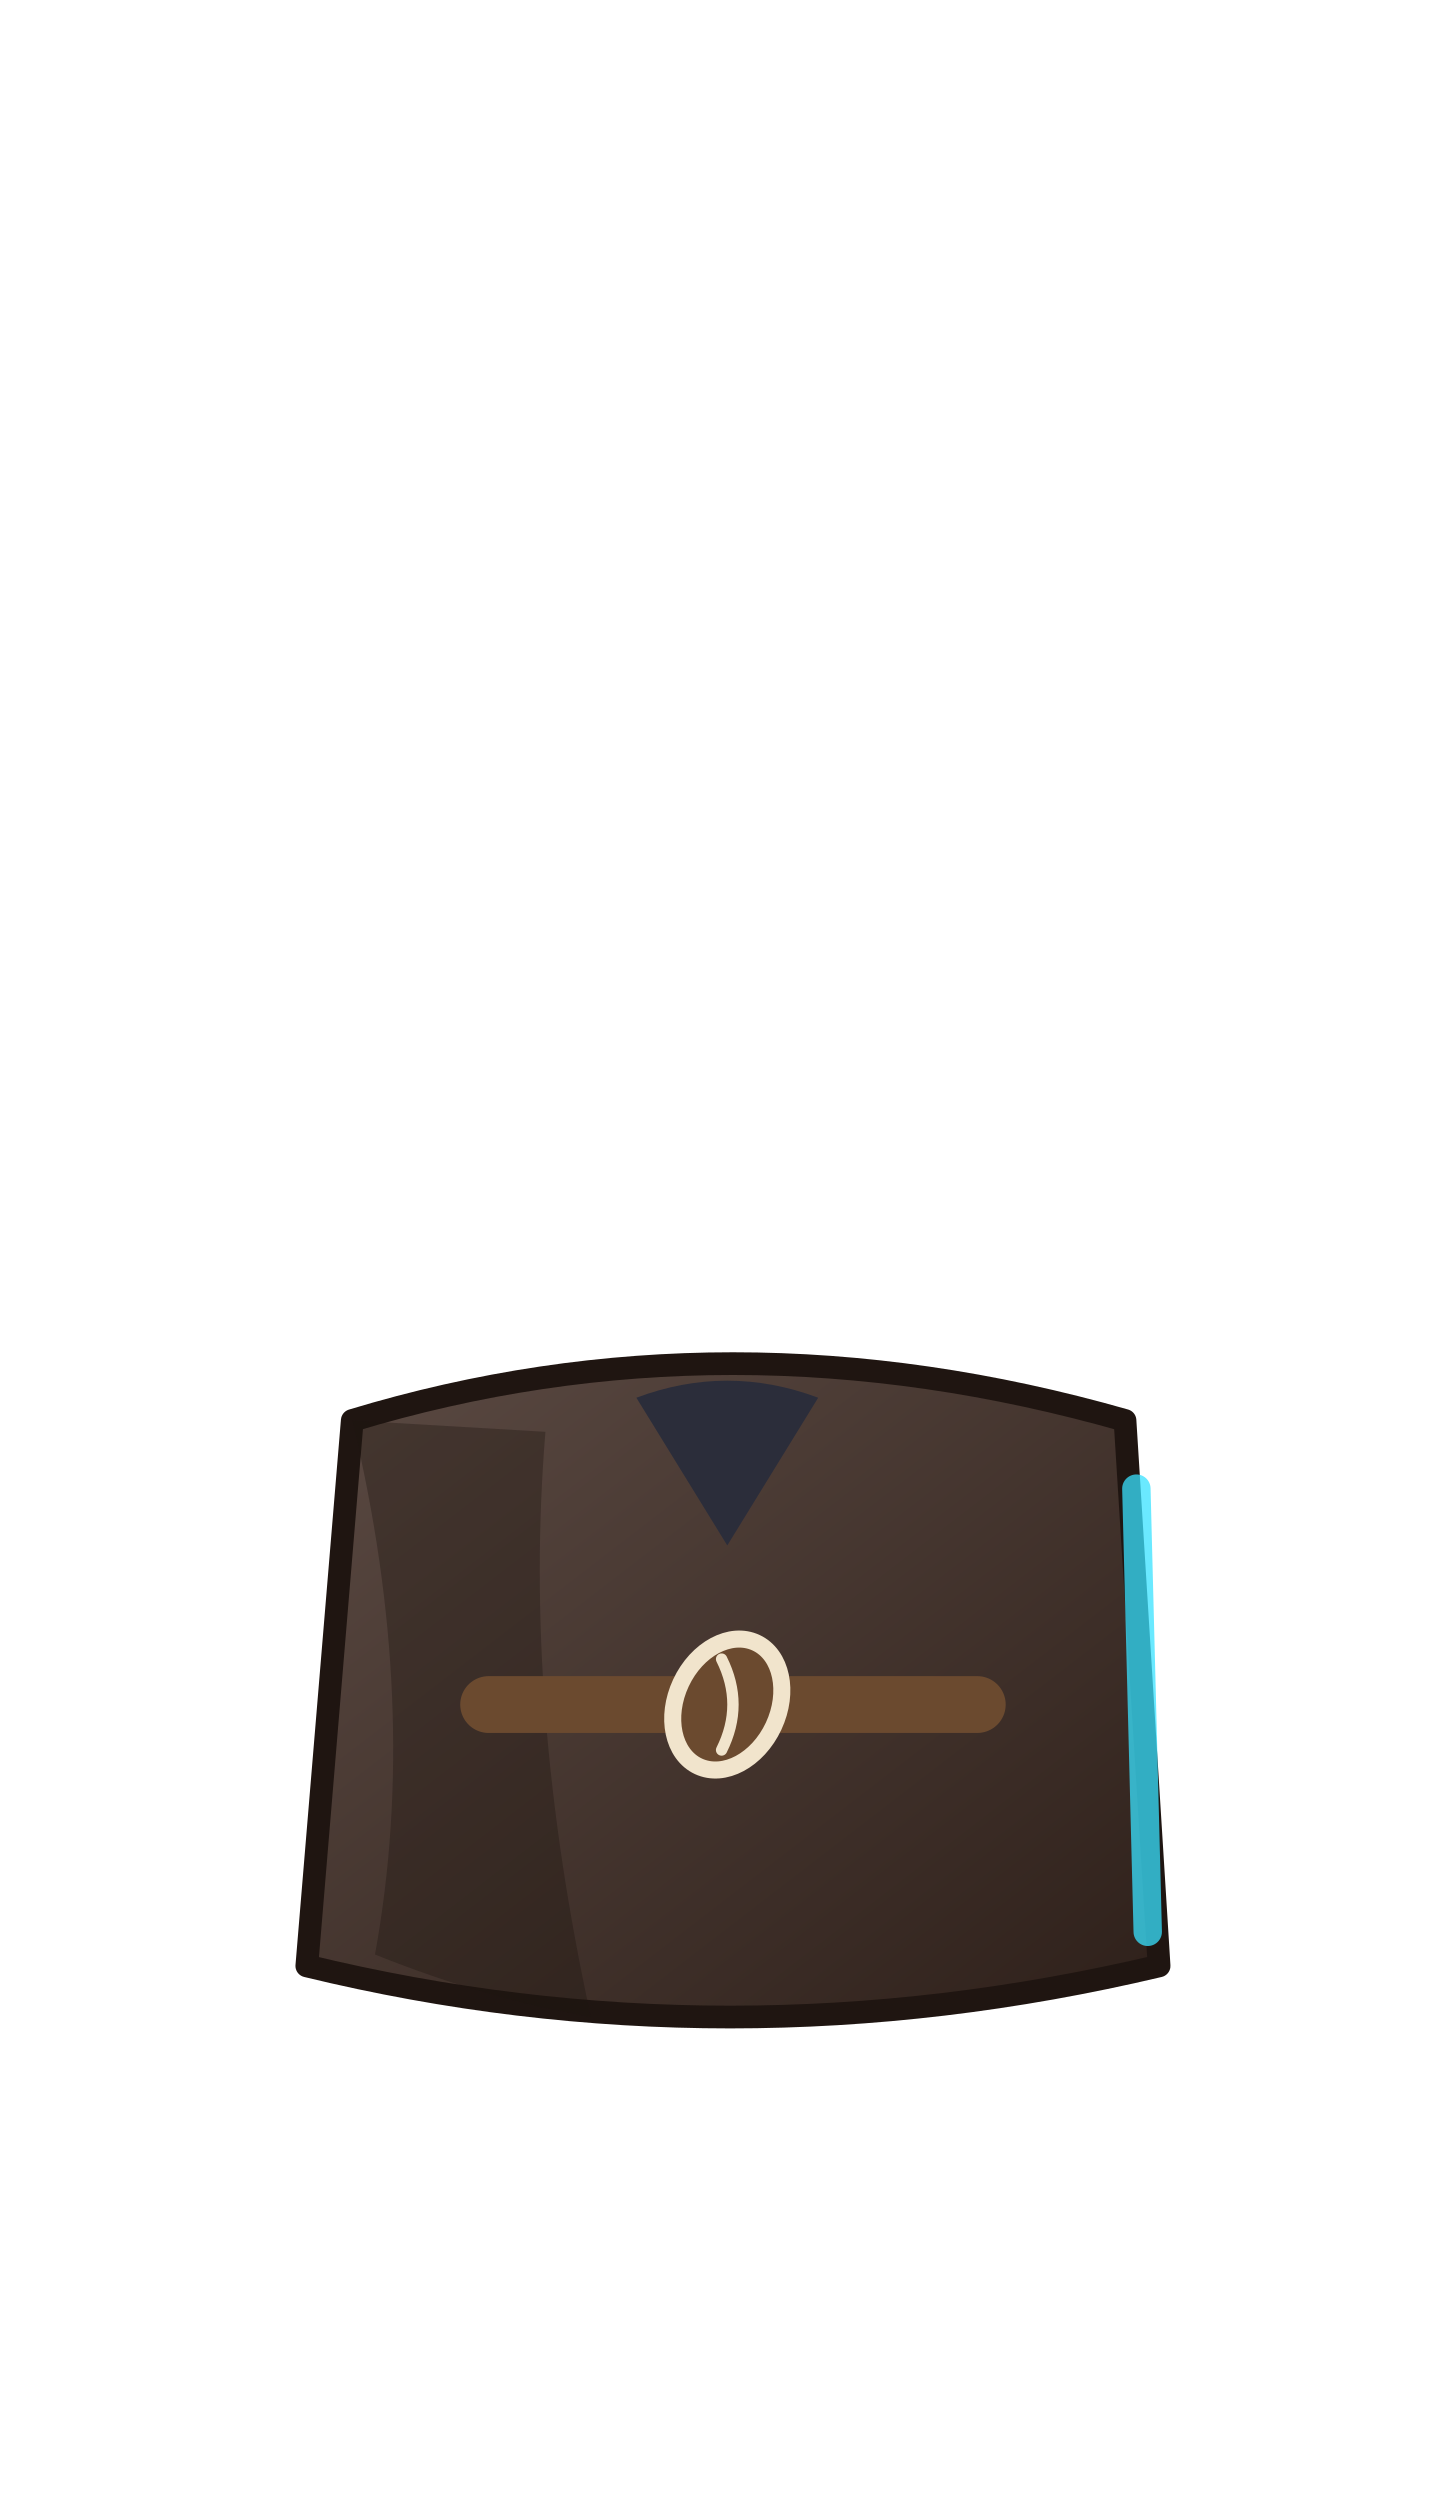
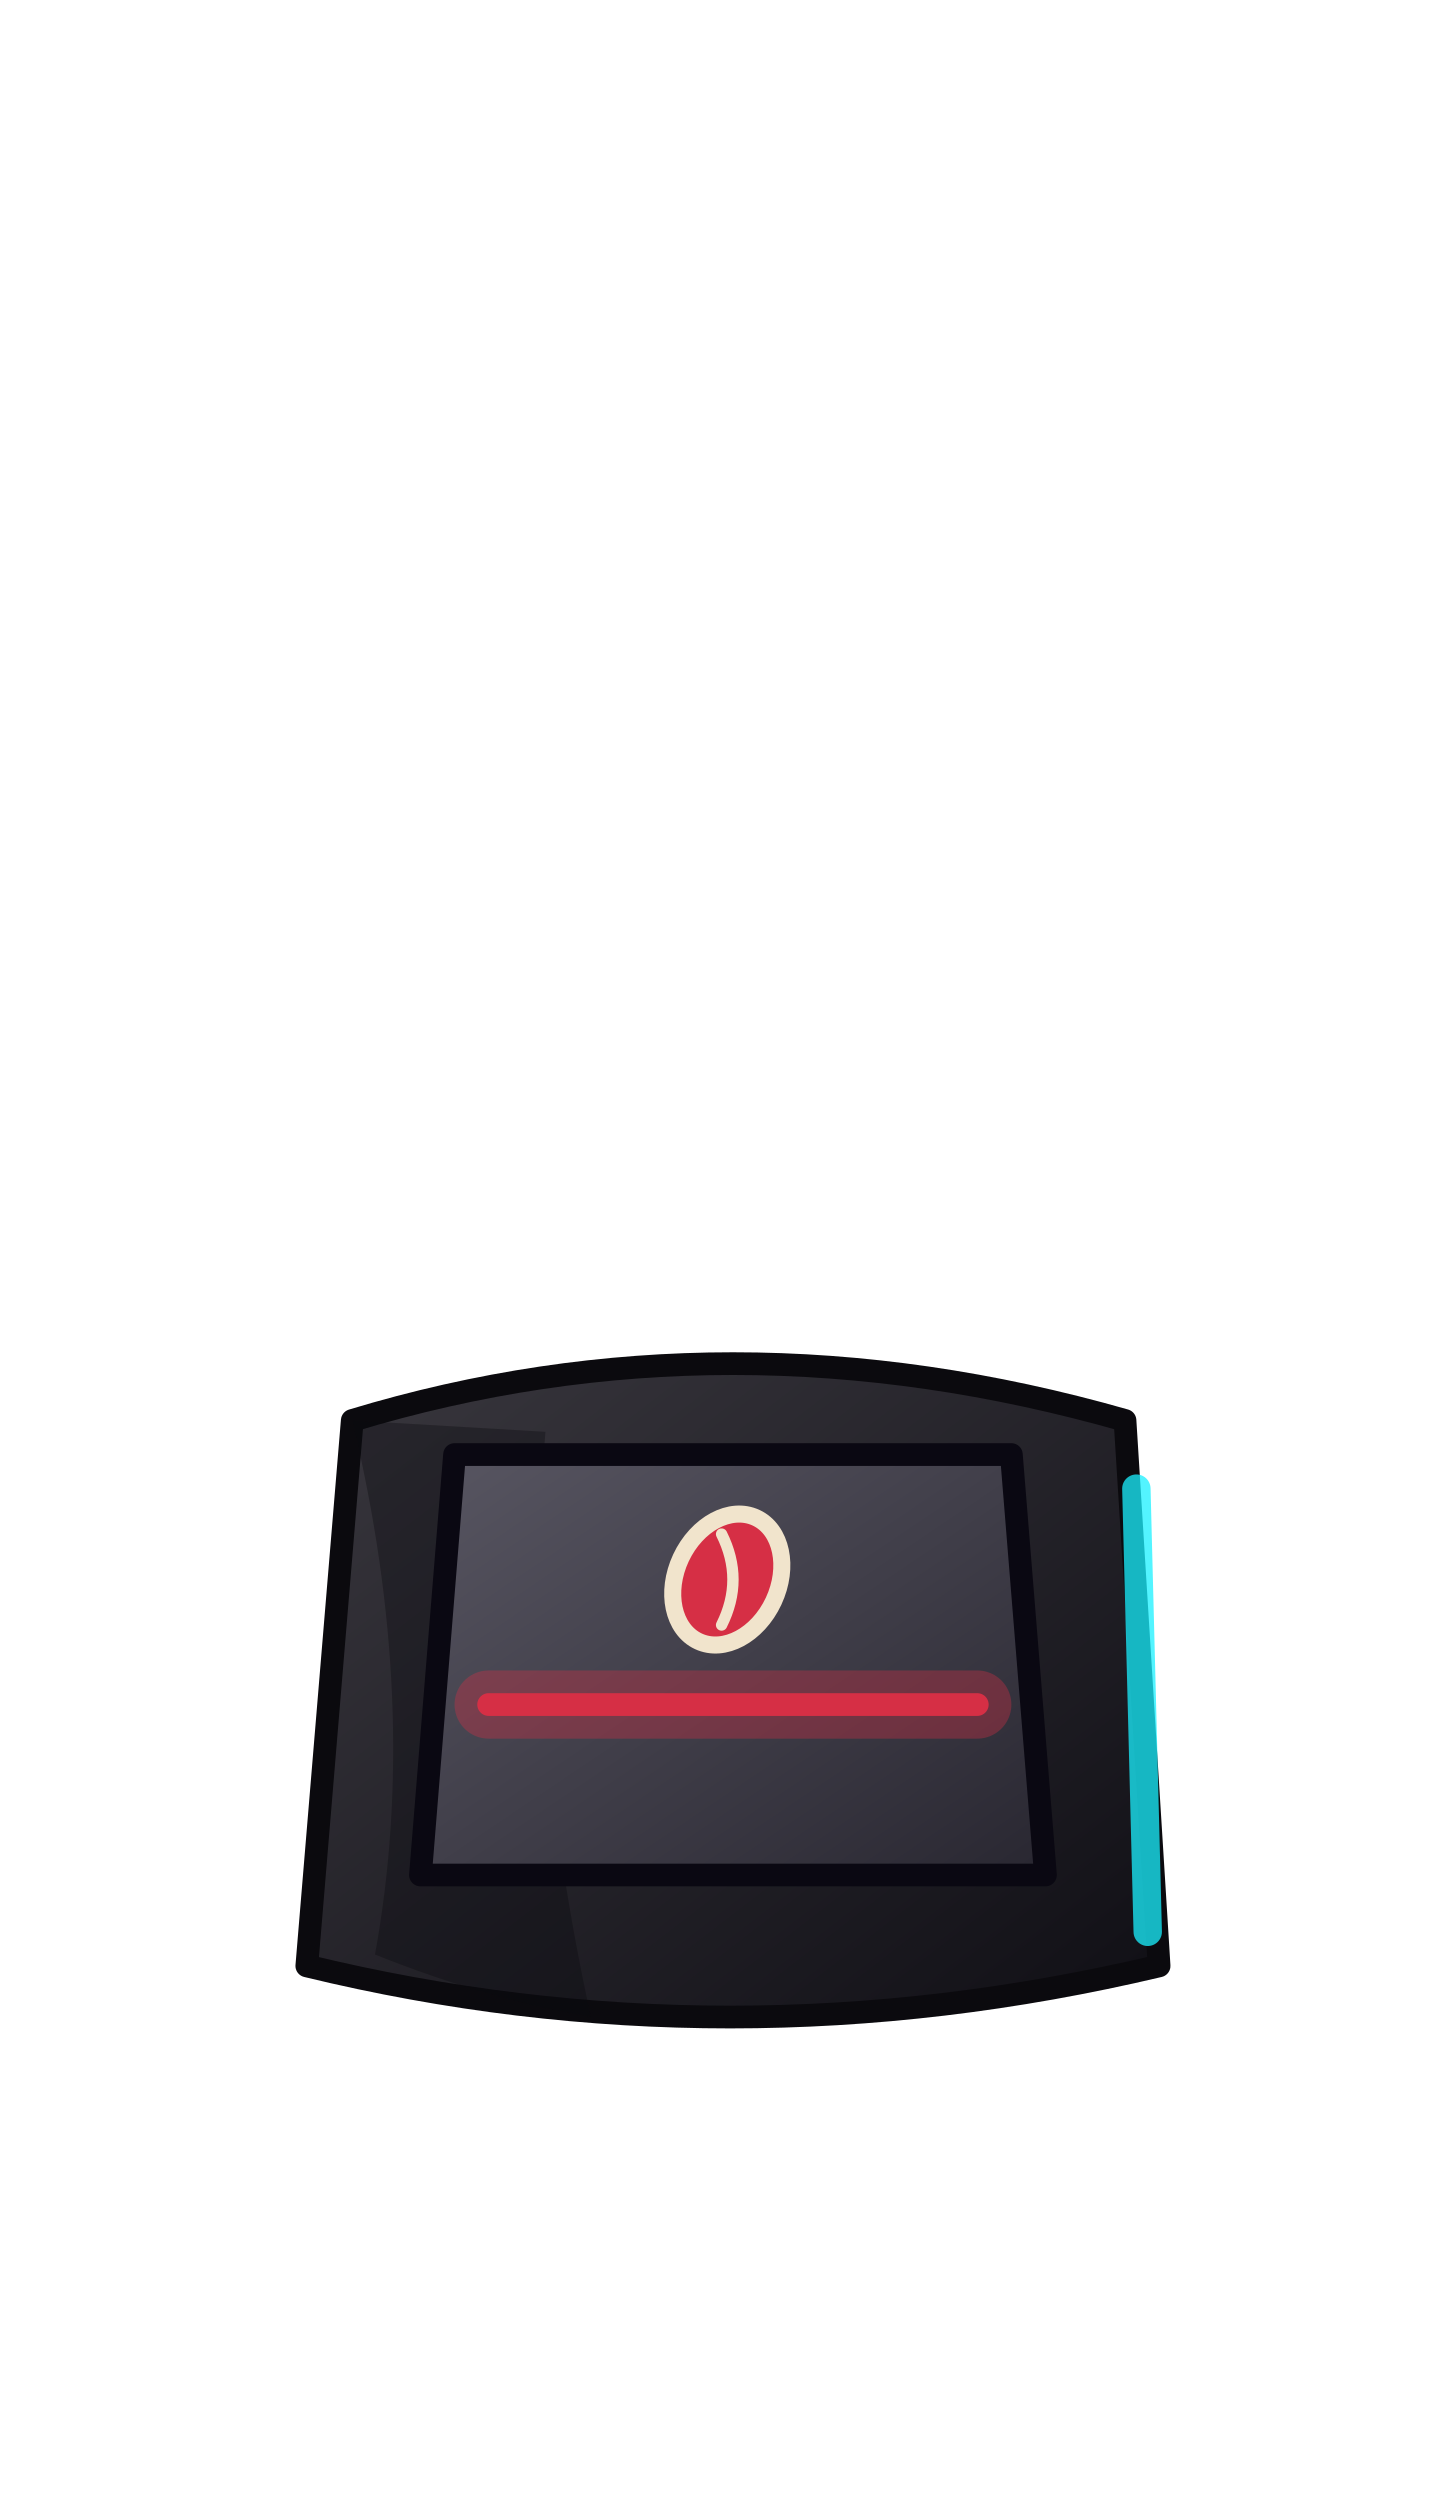
<svg xmlns="http://www.w3.org/2000/svg" width="256" height="440" viewBox="0 0 256 440">
  <defs>
    <linearGradient id="top" x1="0" y1="0" x2="1" y2="1">
-       <stop offset="0" stop-color="#5b4a43" />
-       <stop offset="1" stop-color="#2e201a" />
+       <stop offset="0" stop-color="#39373e" />
+       <stop offset="1" stop-color="#100f15" />
    </linearGradient>
    <linearGradient id="skin" x1="0" y1="0" x2="1" y2="1">
      <stop offset="0" stop-color="#be9477" />
      <stop offset="1" stop-color="#a06b46" />
    </linearGradient>
+     <linearGradient id="armor" x1="0" y1="0" x2="1" y2="1">
+       <stop offset="0" stop-color="#585662" />
+       <stop offset="1" stop-color="#292731" />
+     </linearGradient>
  </defs>
  <g stroke-linejoin="round" stroke-linecap="round">
-     <path d="M62,250 Q128,230 198,250 L204,346 Q128,364 54,346 Z" fill="url(#top)" stroke="#1f1511" stroke-width="4" />
-     <path d="M62,250 Q74,300 66,344 Q86,352 104,355 Q92,300 96,252 Z" fill="#1c130f" opacity="0.35" />
-     <path d="M112,246 L128,272 L144,246 Q128,240 112,246 Z" fill="#2b2d3a" />
-     <path d="M86,300 L172,300" stroke="#6b4a2f" stroke-width="10" />
-     <ellipse cx="128" cy="300" rx="9" ry="12" fill="#6b4a2f" stroke="#f1e4cc" stroke-width="3" transform="rotate(25 128 300)" />
-     <path d="M127,292 q4,8 0,16" fill="none" stroke="#f1e4cc" stroke-width="2" />
-     <path d="M200,262 L202,340" stroke="#38e1ff" stroke-width="5" opacity="0.75" />
+     <path d="M62,250 Q128,230 198,250 L204,346 Q128,364 54,346 Z" fill="url(#top)" stroke="#0b0a0e" stroke-width="4" />
+     <path d="M62,250 Q74,300 66,344 Q86,352 104,355 Q92,300 96,252 Z" fill="#0a090d" opacity="0.35" />
+     <path d="M80,256 L178,256 L184,330 L74,330 Z" fill="url(#armor)" stroke="#0a0812" stroke-width="4" />
+     <path d="M86,300 L172,300" fill="none" stroke="#d62f45" stroke-width="12" stroke-opacity="0.35" />
+     <path d="M86,300 L172,300" fill="none" stroke="#d62f45" stroke-width="4" />
+     <ellipse cx="128" cy="278" rx="9" ry="12" fill="#d62f45" stroke="#f1e4cc" stroke-width="3" transform="rotate(25 128 278)" />
+     <path d="M127,270 q4,8 0,16" fill="none" stroke="#f1e4cc" stroke-width="2" />
+     <path d="M200,262 L202,340" stroke="#19f0ff" stroke-width="5" opacity="0.75" />
  </g>
</svg>
